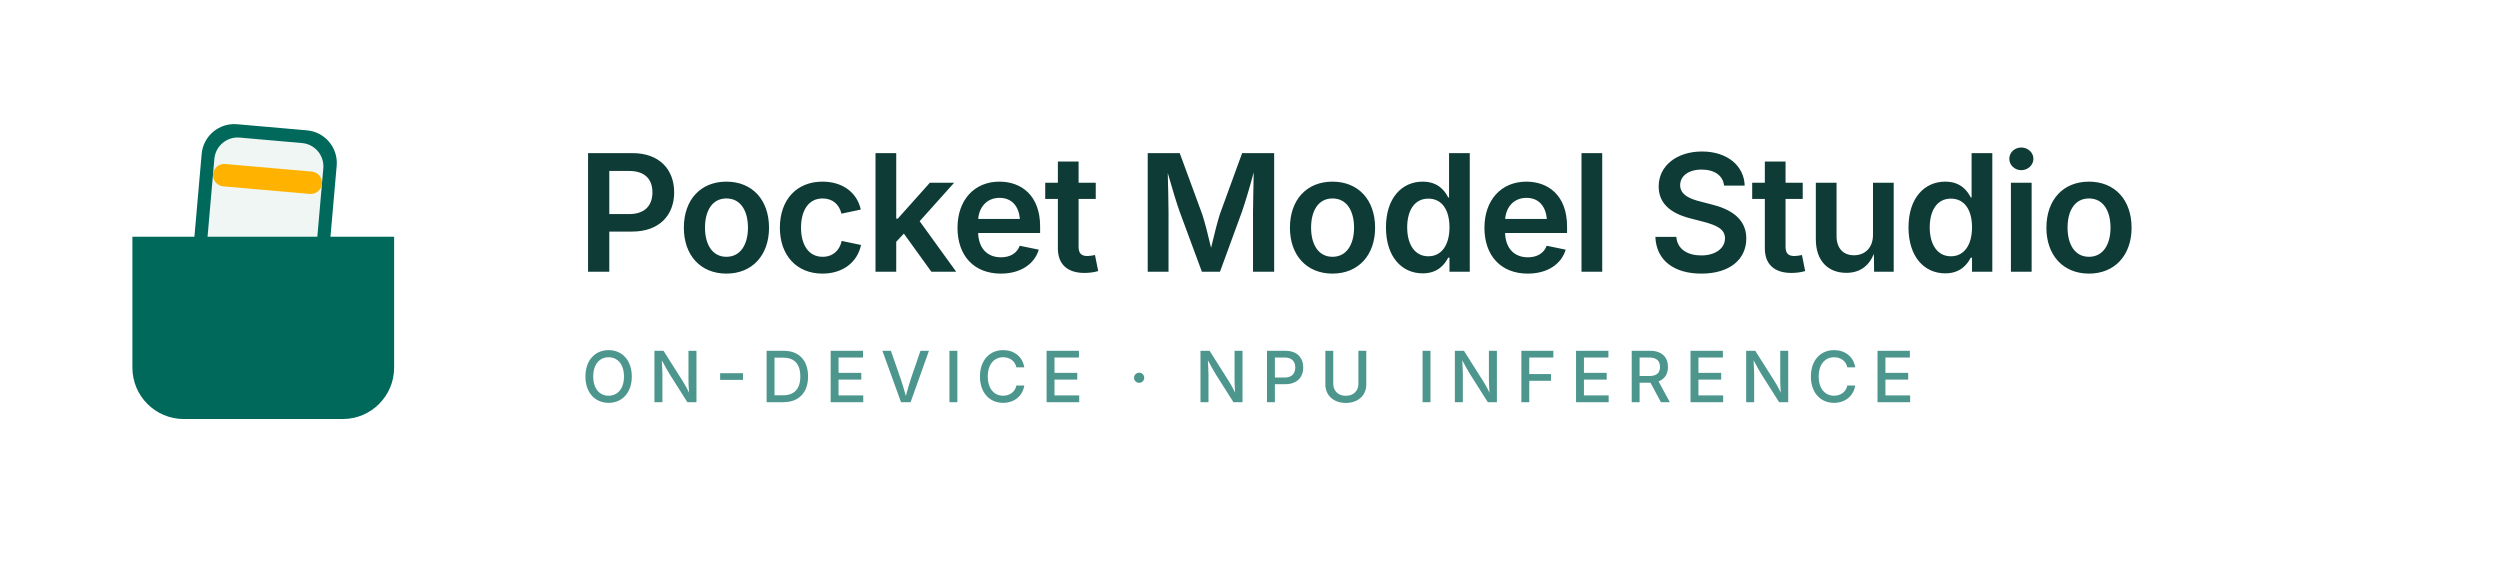
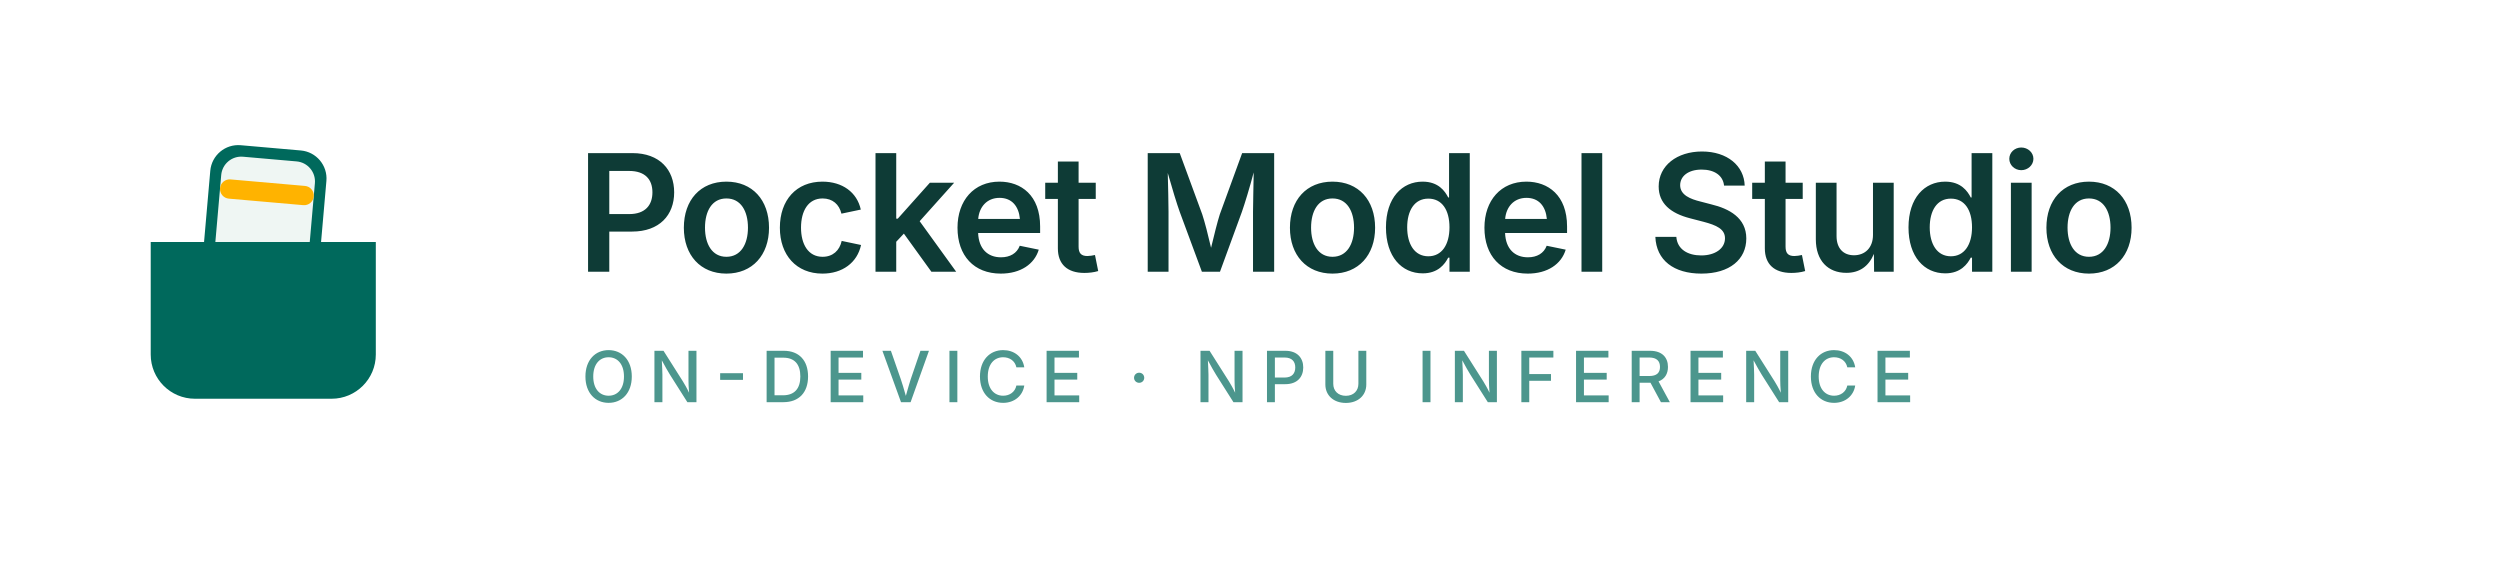
<svg xmlns="http://www.w3.org/2000/svg" viewBox="0 0 460 104" width="920" height="208" role="img" aria-label="Pocket Model Studio">
  <g transform="translate(2 4) scale(0.86)">
-     <g transform="rotate(5 54 44)">
-       <path d="M46.5,22.5 H61.5 A7,7 0 0 1 68.5,29.5 V56.5 A7,7 0 0 1 61.5,63.5 H46.5 A7,7 0 0 1 39.5,56.5 V29.5 A7,7 0 0 1 46.5,22.5 Z" fill="#00695C" />
-       <path d="M47.3,25.3 H60.7 A5,5 0 0 1 65.7,30.3 V55.7 A5,5 0 0 1 60.7,60.7 H47.3 A5,5 0 0 1 42.3,55.7 V30.3 A5,5 0 0 1 47.3,25.3 Z" fill="#EFF6F3" />
-       <path d="M44.7,31.2 H63.3 A2.4,2.4 0 0 1 65.7,33.6 V33.6 A2.4,2.4 0 0 1 63.3,36 H44.7 A2.4,2.4 0 0 1 42.3,33.6 V33.6 A2.4,2.4 0 0 1 44.7,31.2 Z" fill="#FFB300" />
+     <g transform="rotate(5 54 45.4)">
+       <path d="M47.55,26.91 H60.45 A6.02,6.02 0 0 1 66.47,32.93 V56.15 A6.02,6.02 0 0 1 60.45,62.17 H47.55 A6.02,6.02 0 0 1 41.53,56.15 V32.93 A6.02,6.02 0 0 1 47.55,26.91 Z" fill="#00695C" />
+       <path d="M48.24,29.32 H59.76 A4.3,4.3 0 0 1 64.06,33.62 V55.46 A4.3,4.3 0 0 1 59.76,59.76 H48.24 A4.3,4.3 0 0 1 43.94,55.46 V33.62 A4.3,4.3 0 0 1 48.24,29.32 Z" fill="#EFF6F3" />
+       <path d="M46,34.39 H62 A2.06,2.06 0 0 1 64.06,36.46 V36.46 A2.06,2.06 0 0 1 62,38.52 H46 A2.06,2.06 0 0 1 43.94,36.46 V36.46 A2.06,2.06 0 0 1 46,34.39 Z" fill="#FFB300" />
    </g>
-     <path d="M26,46 H82 V74 A11,11 0 0 1 71,85 H37 A11,11 0 0 1 26,74 Z" fill="#00695C" />
+     <path d="M29.92,47.12 H78.08 V71.2 A9.46,9.46 0 0 1 68.62,80.66 H39.38 A9.46,9.46 0 0 1 29.92,71.2 Z" fill="#00695C" />
  </g>
  <text x="106" y="50" font-family="Segoe UI Semibold, Segoe UI, Inter, Helvetica Neue, Arial, sans-serif" font-size="30" font-weight="600" letter-spacing="-0.6" fill="#0E3B36">Pocket Model Studio</text>
  <text x="107" y="74" font-family="Segoe UI, Inter, Helvetica Neue, Arial, sans-serif" font-size="13" font-weight="500" letter-spacing="2.4" fill="#00695C" opacity="0.7">ON-DEVICE · NPU INFERENCE</text>
</svg>
